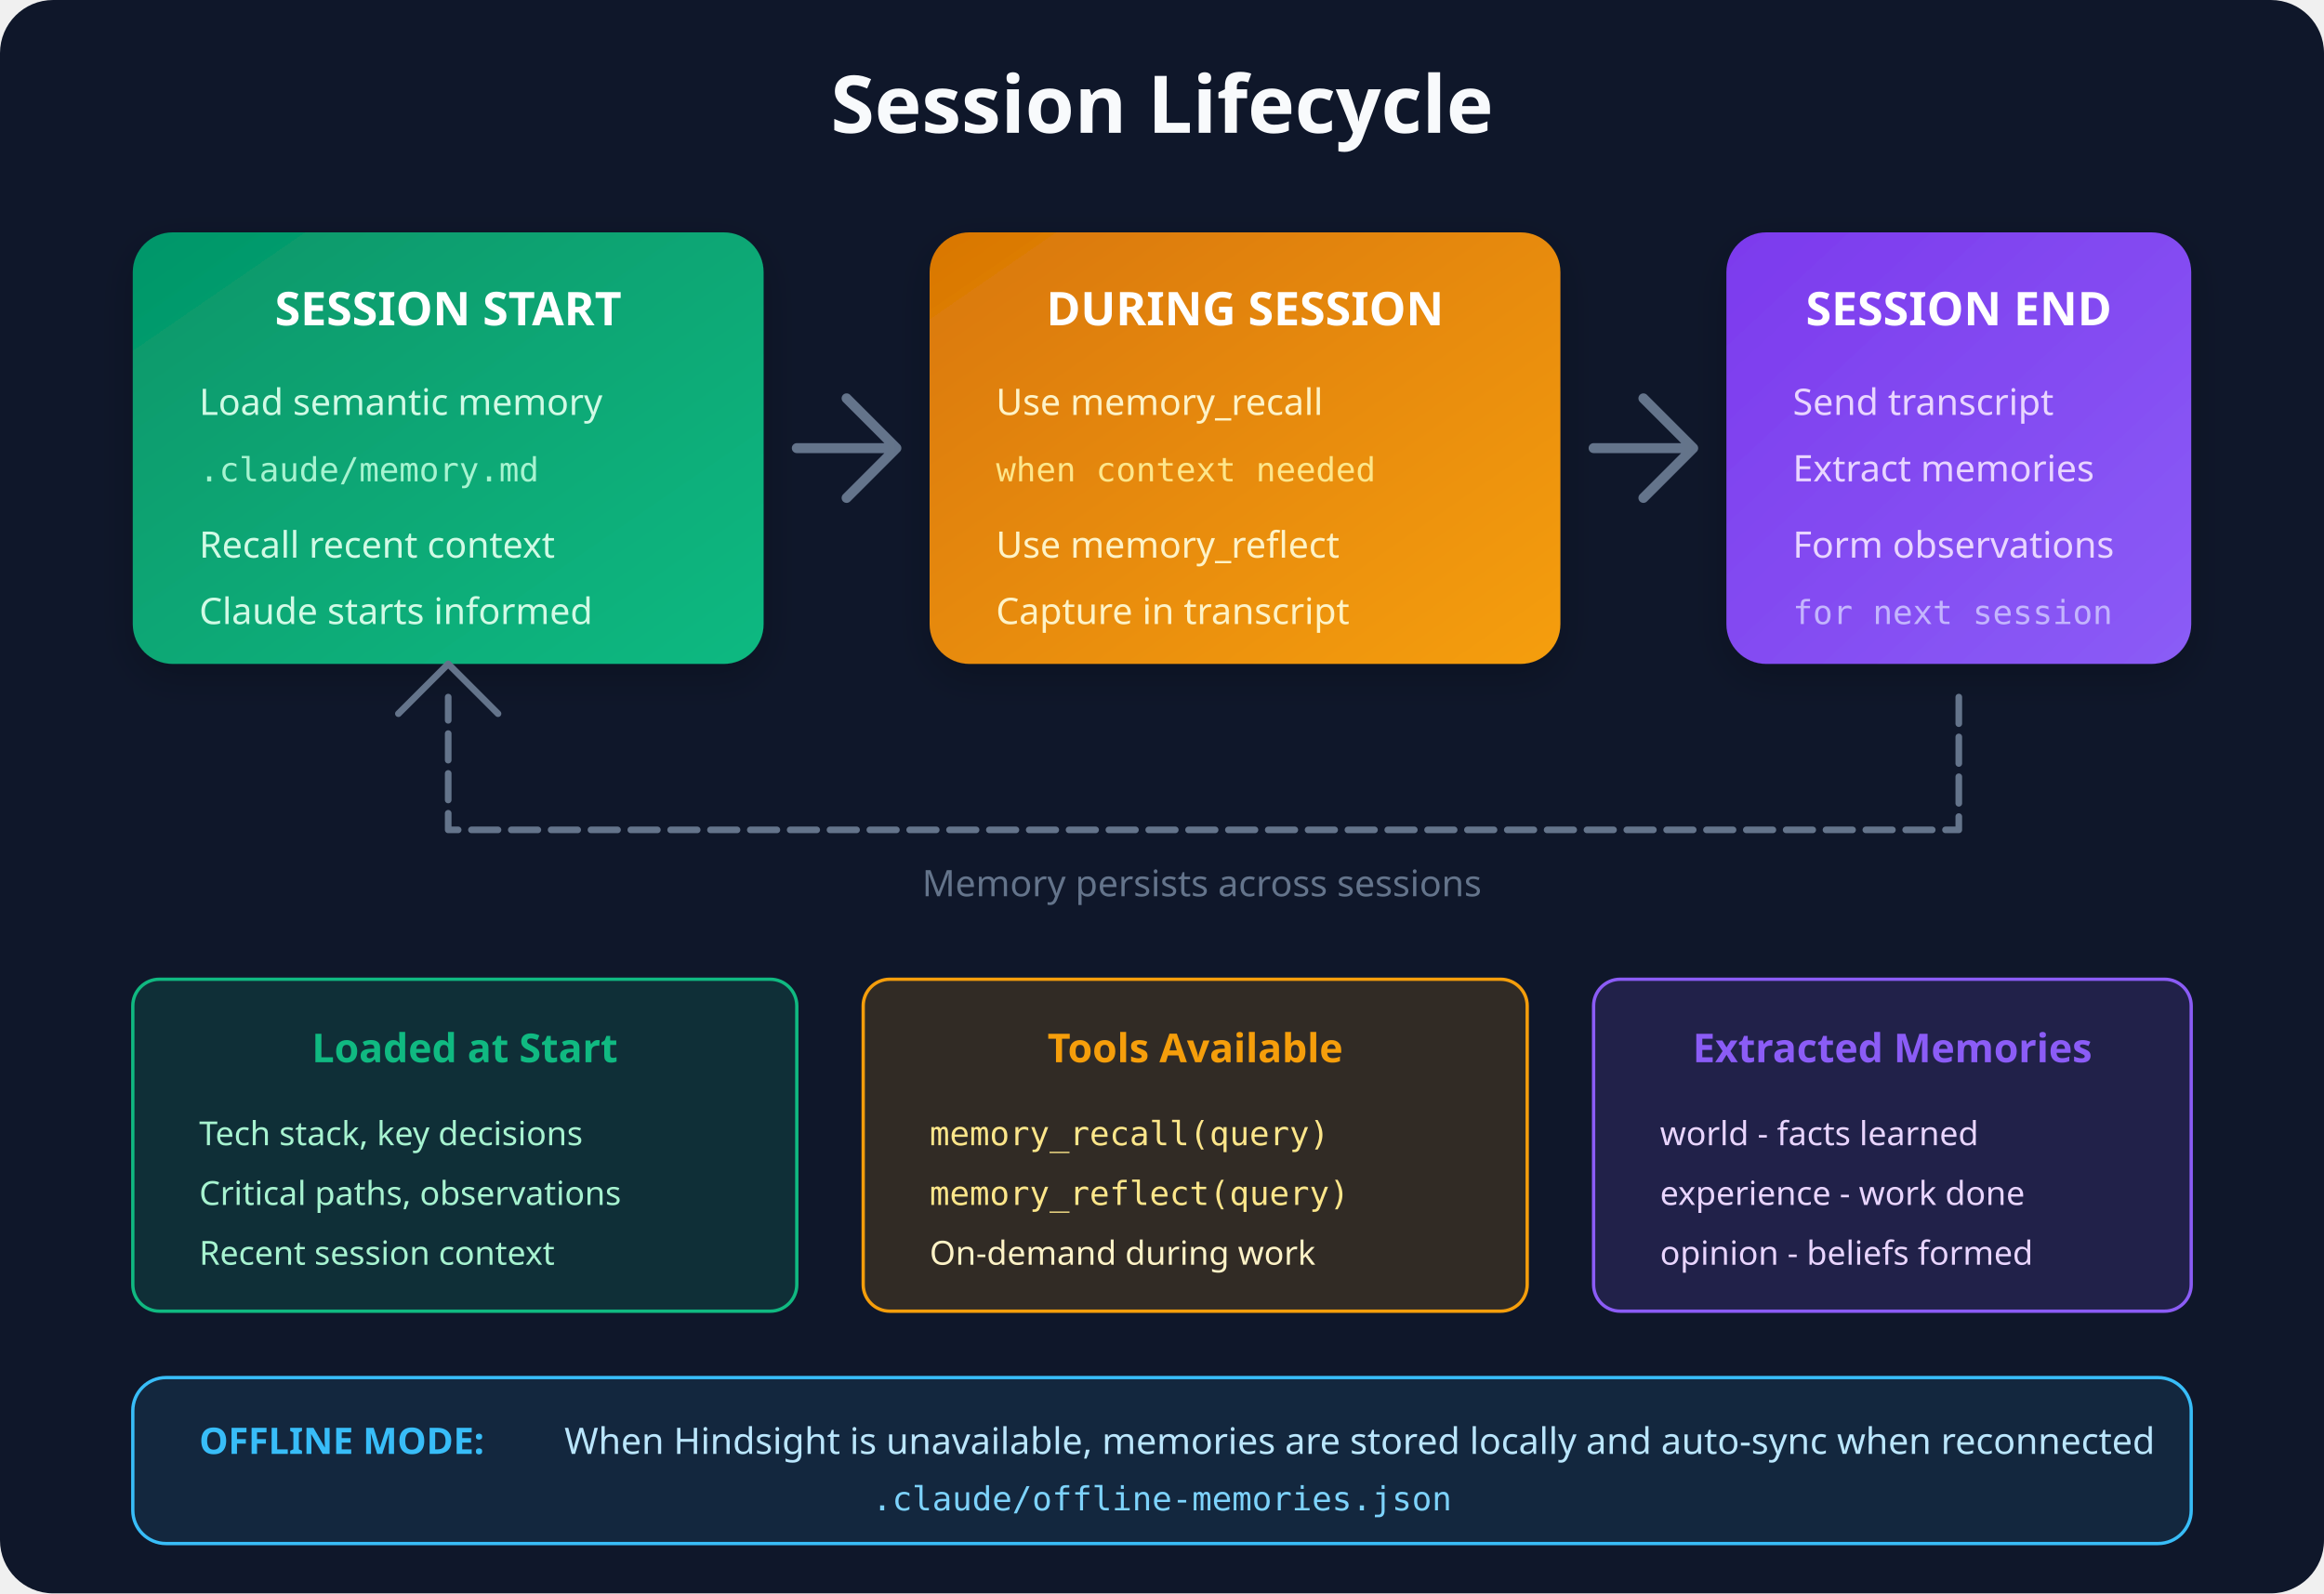
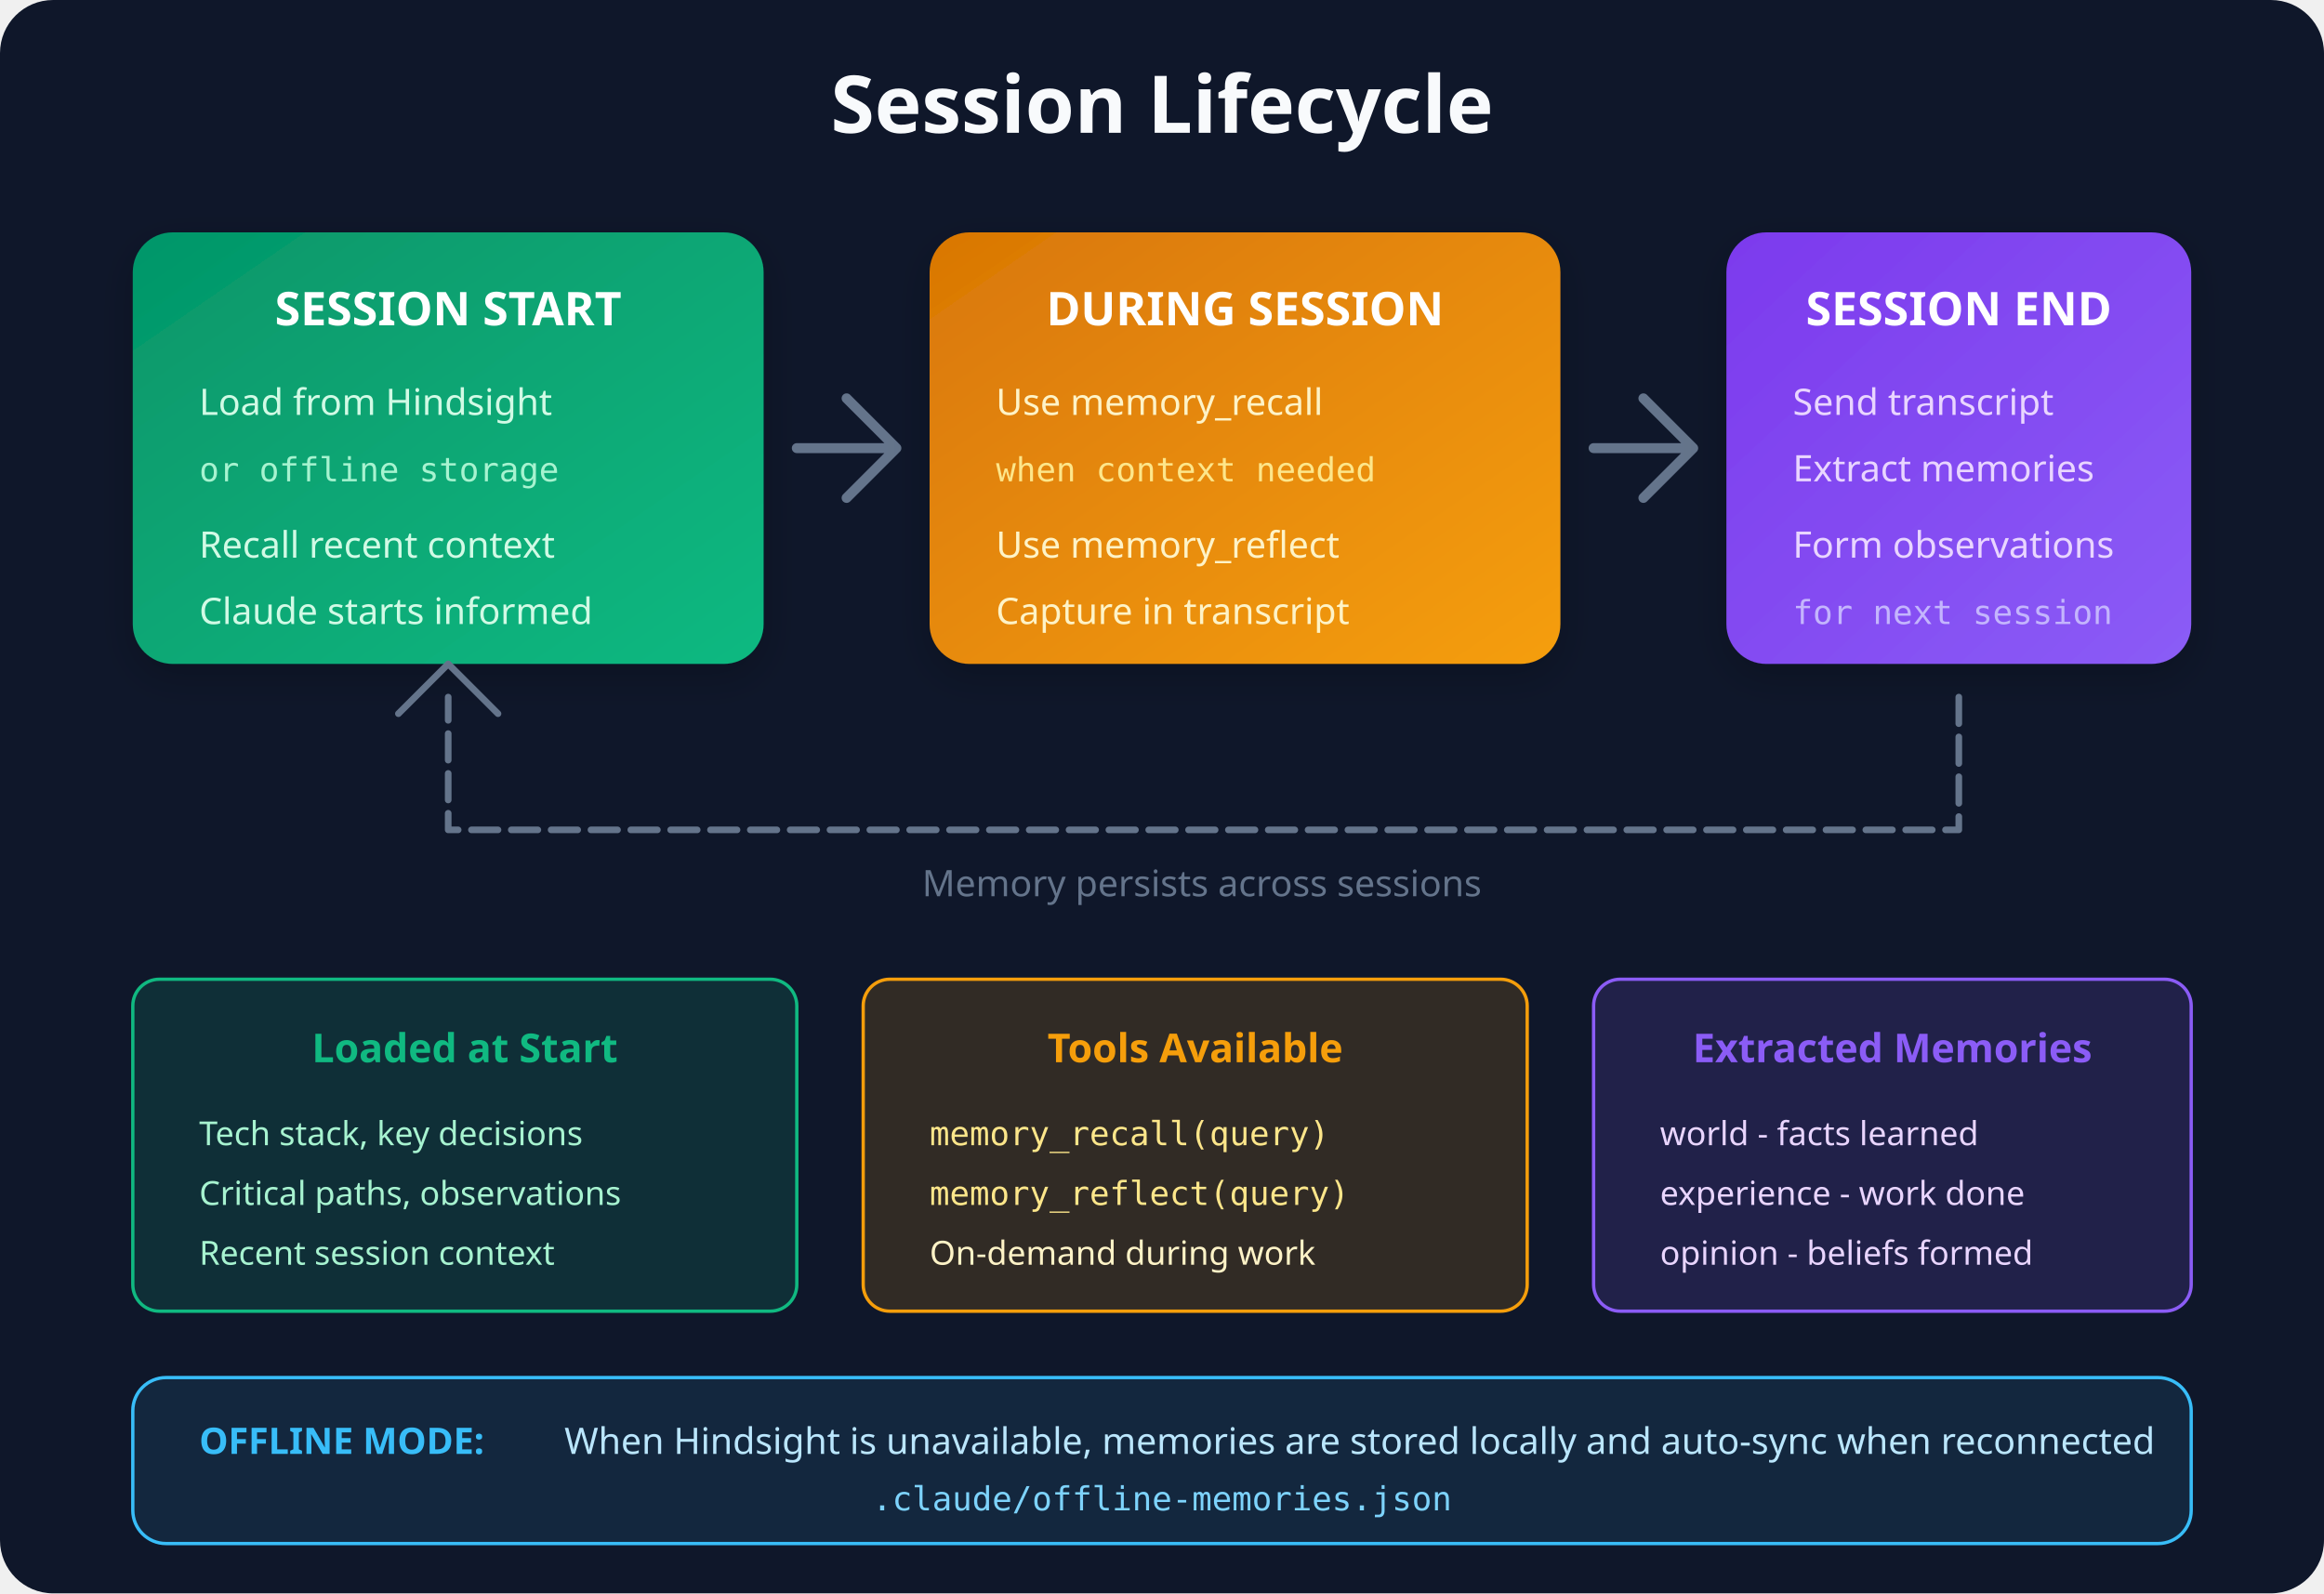
<svg xmlns="http://www.w3.org/2000/svg" viewBox="0 0 700 480">
  <defs>
    <linearGradient id="startGrad" x1="0%" y1="0%" x2="100%" y2="100%">
      <stop offset="0%" style="stop-color:#059669;stop-opacity:1" />
      <stop offset="100%" style="stop-color:#10B981;stop-opacity:1" />
    </linearGradient>
    <linearGradient id="duringGrad" x1="0%" y1="0%" x2="100%" y2="100%">
      <stop offset="0%" style="stop-color:#D97706;stop-opacity:1" />
      <stop offset="100%" style="stop-color:#F59E0B;stop-opacity:1" />
    </linearGradient>
    <linearGradient id="endGrad" x1="0%" y1="0%" x2="100%" y2="100%">
      <stop offset="0%" style="stop-color:#7C3AED;stop-opacity:1" />
      <stop offset="100%" style="stop-color:#8B5CF6;stop-opacity:1" />
    </linearGradient>
    <linearGradient id="offlineGrad" x1="0%" y1="0%" x2="100%" y2="100%">
      <stop offset="0%" style="stop-color:#0284C7;stop-opacity:1" />
      <stop offset="100%" style="stop-color:#38BDF8;stop-opacity:1" />
    </linearGradient>
    <filter id="shadow" x="-20%" y="-20%" width="140%" height="140%">
      <feDropShadow dx="0" dy="4" stdDeviation="6" flood-opacity="0.2" />
    </filter>
  </defs>
  <rect width="700" height="480" fill="#0F172A" rx="16" />
  <text x="350" y="40" text-anchor="middle" fill="#F8FAFC" font-family="system-ui, sans-serif" font-size="24" font-weight="bold">Session Lifecycle</text>
  <rect x="40" y="70" width="190" height="130" rx="12" fill="url(#startGrad)" filter="url(#shadow)" />
  <text x="135" y="98" text-anchor="middle" fill="#FFF" font-family="system-ui, sans-serif" font-size="14" font-weight="bold">SESSION START</text>
-   <text x="60" y="125" fill="#D1FAE5" font-family="system-ui, sans-serif" font-size="11">Load semantic memory</text>
-   <text x="60" y="145" fill="#A7F3D0" font-family="monospace" font-size="10">.claude/memory.md</text>
+   <text x="60" y="125" fill="#D1FAE5" font-family="system-ui, sans-serif" font-size="11">Load from Hindsight</text>
+   <text x="60" y="145" fill="#A7F3D0" font-family="monospace" font-size="10">or offline storage</text>
  <text x="60" y="168" fill="#D1FAE5" font-family="system-ui, sans-serif" font-size="11">Recall recent context</text>
  <text x="60" y="188" fill="#D1FAE5" font-family="system-ui, sans-serif" font-size="11">Claude starts informed</text>
  <path d="M240 135 L270 135 M255 120 L270 135 L255 150" stroke="#64748B" stroke-width="3" fill="none" stroke-linecap="round" stroke-linejoin="round" />
  <rect x="280" y="70" width="190" height="130" rx="12" fill="url(#duringGrad)" filter="url(#shadow)" />
  <text x="375" y="98" text-anchor="middle" fill="#FFF" font-family="system-ui, sans-serif" font-size="14" font-weight="bold">DURING SESSION</text>
  <text x="300" y="125" fill="#FEF3C7" font-family="system-ui, sans-serif" font-size="11">Use memory_recall</text>
  <text x="300" y="145" fill="#FDE68A" font-family="monospace" font-size="10">when context needed</text>
  <text x="300" y="168" fill="#FEF3C7" font-family="system-ui, sans-serif" font-size="11">Use memory_reflect</text>
  <text x="300" y="188" fill="#FEF3C7" font-family="system-ui, sans-serif" font-size="11">Capture in transcript</text>
  <path d="M480 135 L510 135 M495 120 L510 135 L495 150" stroke="#64748B" stroke-width="3" fill="none" stroke-linecap="round" stroke-linejoin="round" />
  <rect x="520" y="70" width="140" height="130" rx="12" fill="url(#endGrad)" filter="url(#shadow)" />
  <text x="590" y="98" text-anchor="middle" fill="#FFF" font-family="system-ui, sans-serif" font-size="14" font-weight="bold">SESSION END</text>
  <text x="540" y="125" fill="#E9D5FF" font-family="system-ui, sans-serif" font-size="11">Send transcript</text>
  <text x="540" y="145" fill="#E9D5FF" font-family="system-ui, sans-serif" font-size="11">Extract memories</text>
  <text x="540" y="168" fill="#E9D5FF" font-family="system-ui, sans-serif" font-size="11">Form observations</text>
  <text x="540" y="188" fill="#C4B5FD" font-family="monospace" font-size="10">for next session</text>
  <path d="M590 210 L590 250 L135 250 L135 210" stroke="#64748B" stroke-width="2" fill="none" stroke-linecap="round" stroke-linejoin="round" stroke-dasharray="8,4" />
  <path d="M120 215 L135 200 L150 215" stroke="#64748B" stroke-width="2" fill="none" stroke-linecap="round" stroke-linejoin="round" />
  <text x="362" y="270" text-anchor="middle" fill="#64748B" font-family="system-ui, sans-serif" font-size="11">Memory persists across sessions</text>
  <rect x="40" y="295" width="200" height="100" rx="8" fill="rgba(16, 185, 129, 0.15)" stroke="#10B981" stroke-width="1" />
  <text x="140" y="320" text-anchor="middle" fill="#10B981" font-family="system-ui, sans-serif" font-size="12" font-weight="bold">Loaded at Start</text>
  <text x="60" y="345" fill="#A7F3D0" font-family="system-ui, sans-serif" font-size="10">Tech stack, key decisions</text>
  <text x="60" y="363" fill="#A7F3D0" font-family="system-ui, sans-serif" font-size="10">Critical paths, observations</text>
  <text x="60" y="381" fill="#A7F3D0" font-family="system-ui, sans-serif" font-size="10">Recent session context</text>
  <rect x="260" y="295" width="200" height="100" rx="8" fill="rgba(245, 158, 11, 0.15)" stroke="#F59E0B" stroke-width="1" />
  <text x="360" y="320" text-anchor="middle" fill="#F59E0B" font-family="system-ui, sans-serif" font-size="12" font-weight="bold">Tools Available</text>
  <text x="280" y="345" fill="#FDE68A" font-family="monospace" font-size="10">memory_recall(query)</text>
  <text x="280" y="363" fill="#FDE68A" font-family="monospace" font-size="10">memory_reflect(query)</text>
  <text x="280" y="381" fill="#FEF3C7" font-family="system-ui, sans-serif" font-size="10">On-demand during work</text>
  <rect x="480" y="295" width="180" height="100" rx="8" fill="rgba(139, 92, 246, 0.15)" stroke="#8B5CF6" stroke-width="1" />
  <text x="570" y="320" text-anchor="middle" fill="#8B5CF6" font-family="system-ui, sans-serif" font-size="12" font-weight="bold">Extracted Memories</text>
  <text x="500" y="345" fill="#E9D5FF" font-family="system-ui, sans-serif" font-size="10">world - facts learned</text>
  <text x="500" y="363" fill="#E9D5FF" font-family="system-ui, sans-serif" font-size="10">experience - work done</text>
  <text x="500" y="381" fill="#E9D5FF" font-family="system-ui, sans-serif" font-size="10">opinion - beliefs formed</text>
  <rect x="40" y="415" width="620" height="50" rx="10" fill="rgba(56, 189, 248, 0.1)" stroke="#38BDF8" stroke-width="1" />
  <text x="60" y="438" fill="#38BDF8" font-family="system-ui, sans-serif" font-size="11" font-weight="bold">OFFLINE MODE:</text>
  <text x="170" y="438" fill="#BAE6FD" font-family="system-ui, sans-serif" font-size="11">When Hindsight is unavailable, memories are stored locally and auto-sync when reconnected</text>
  <text x="350" y="455" text-anchor="middle" fill="#7DD3FC" font-family="monospace" font-size="10">.claude/offline-memories.json</text>
</svg>
